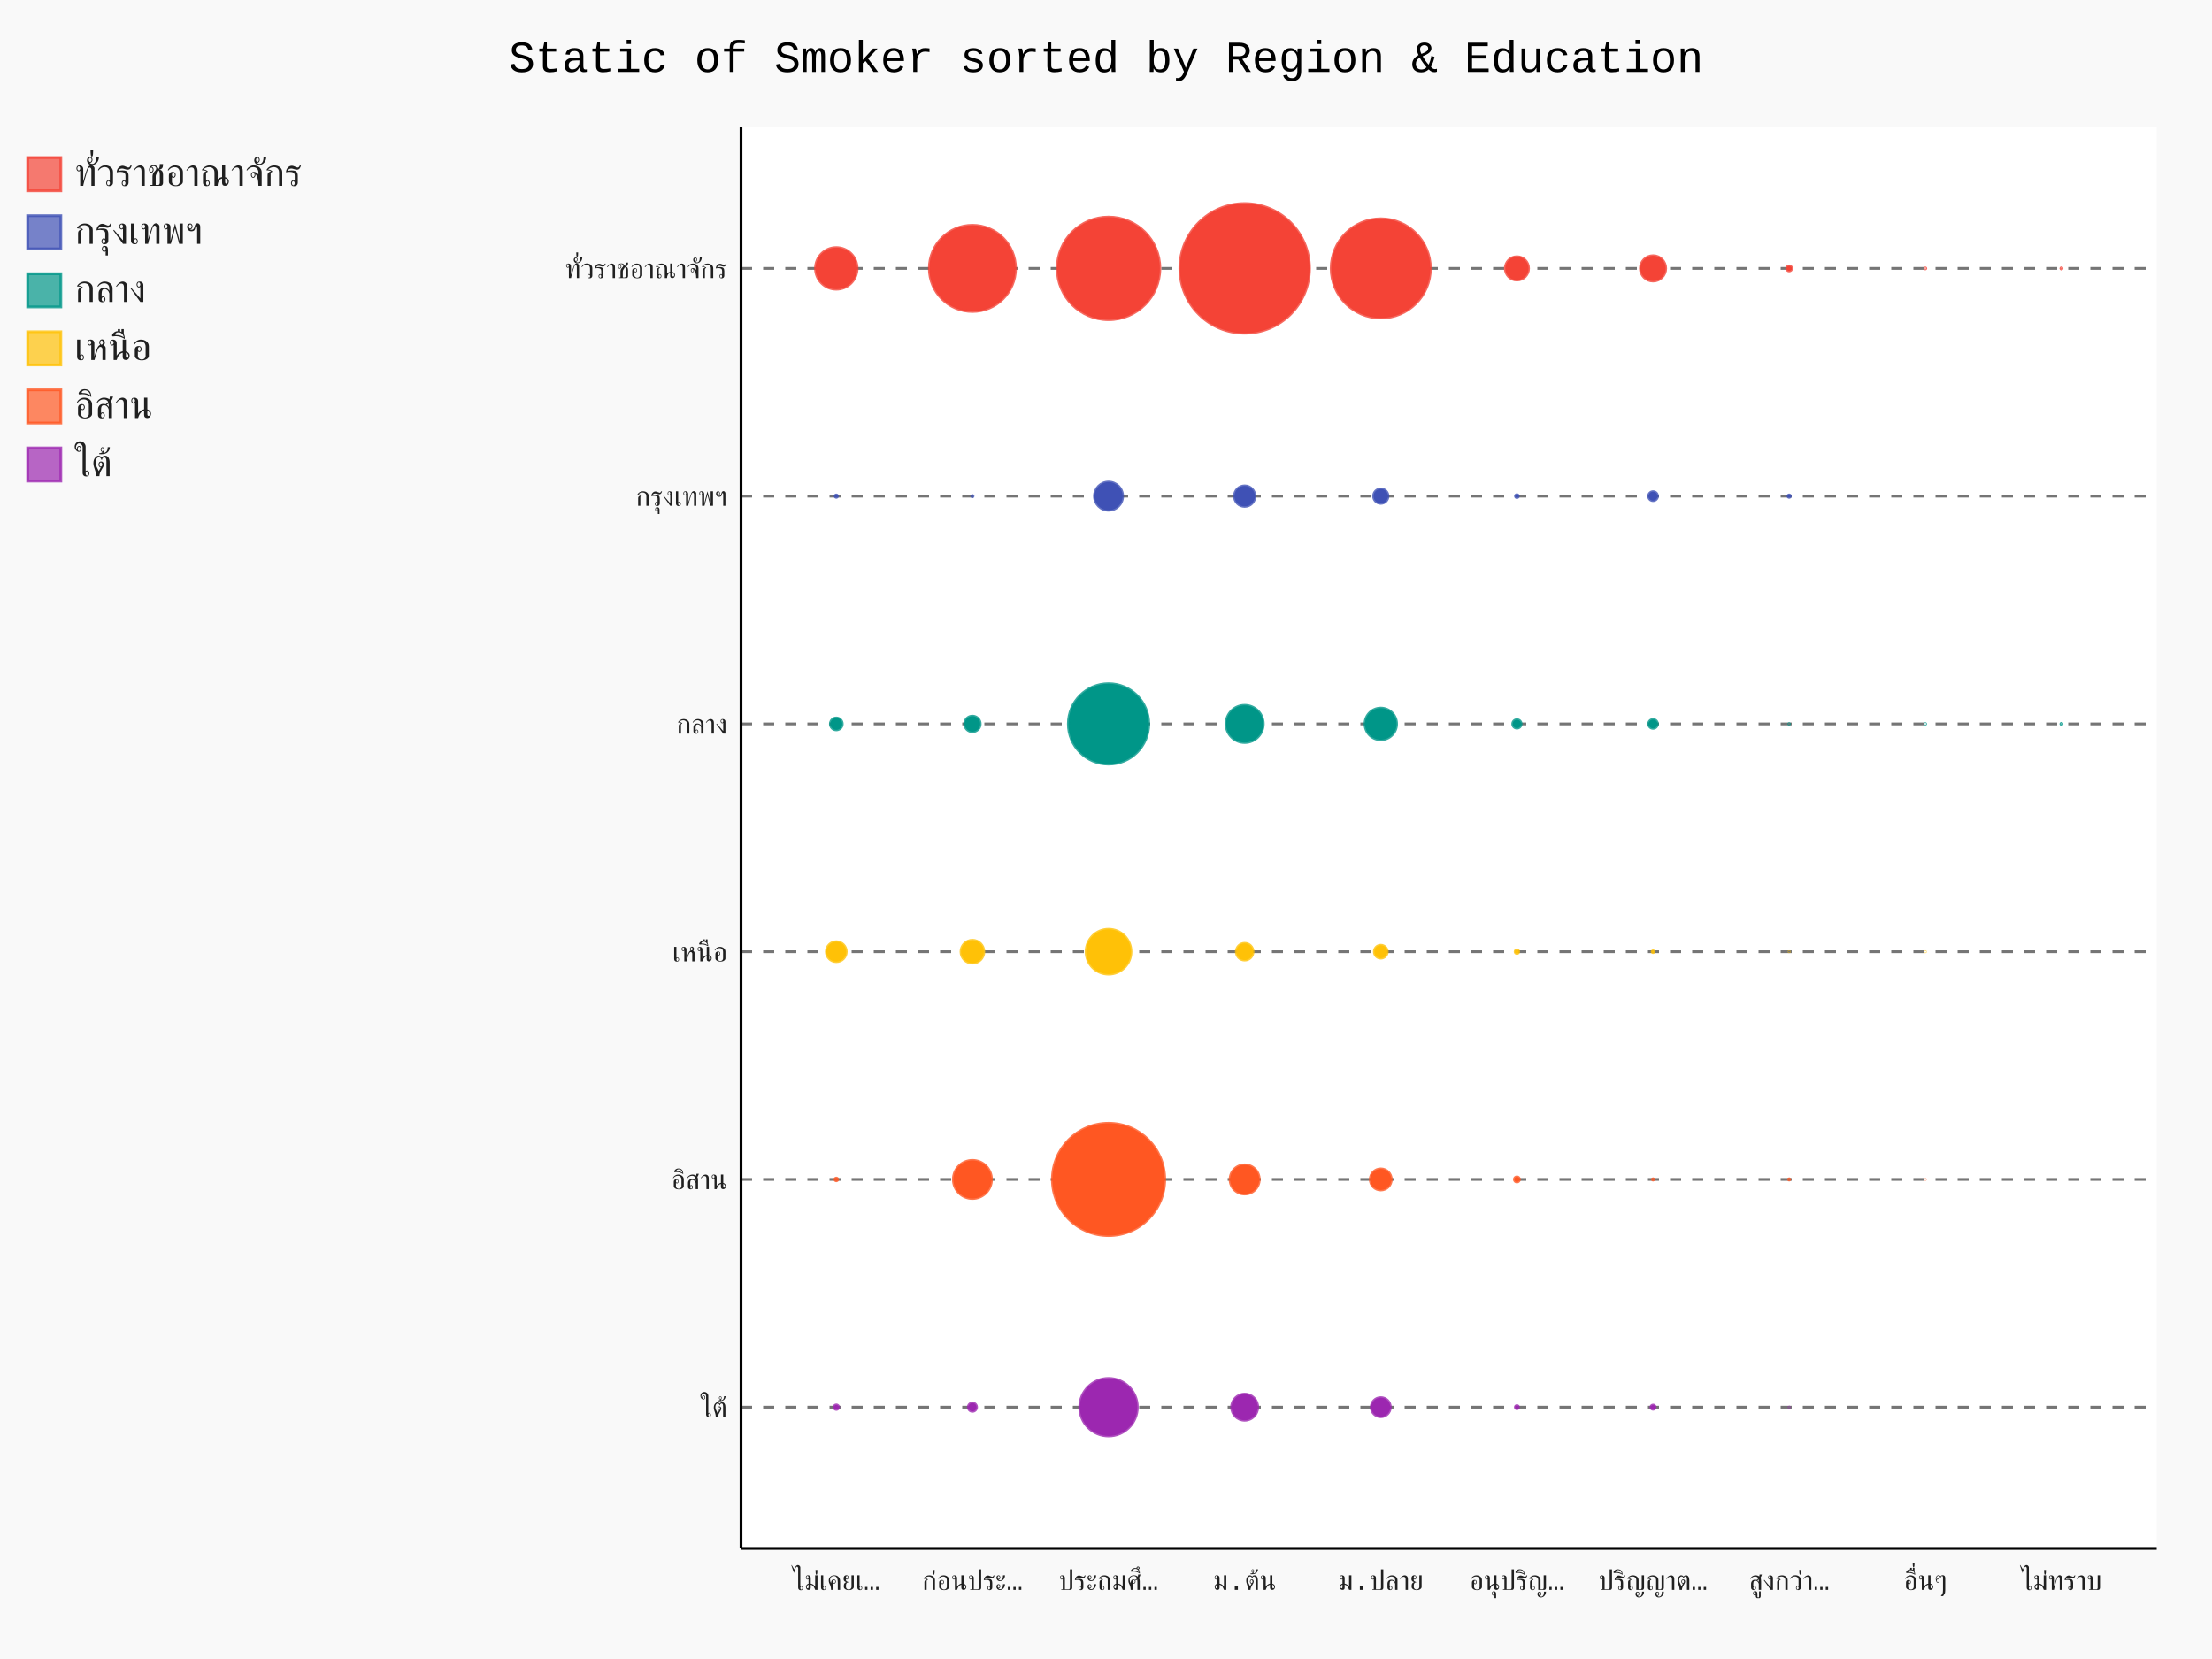
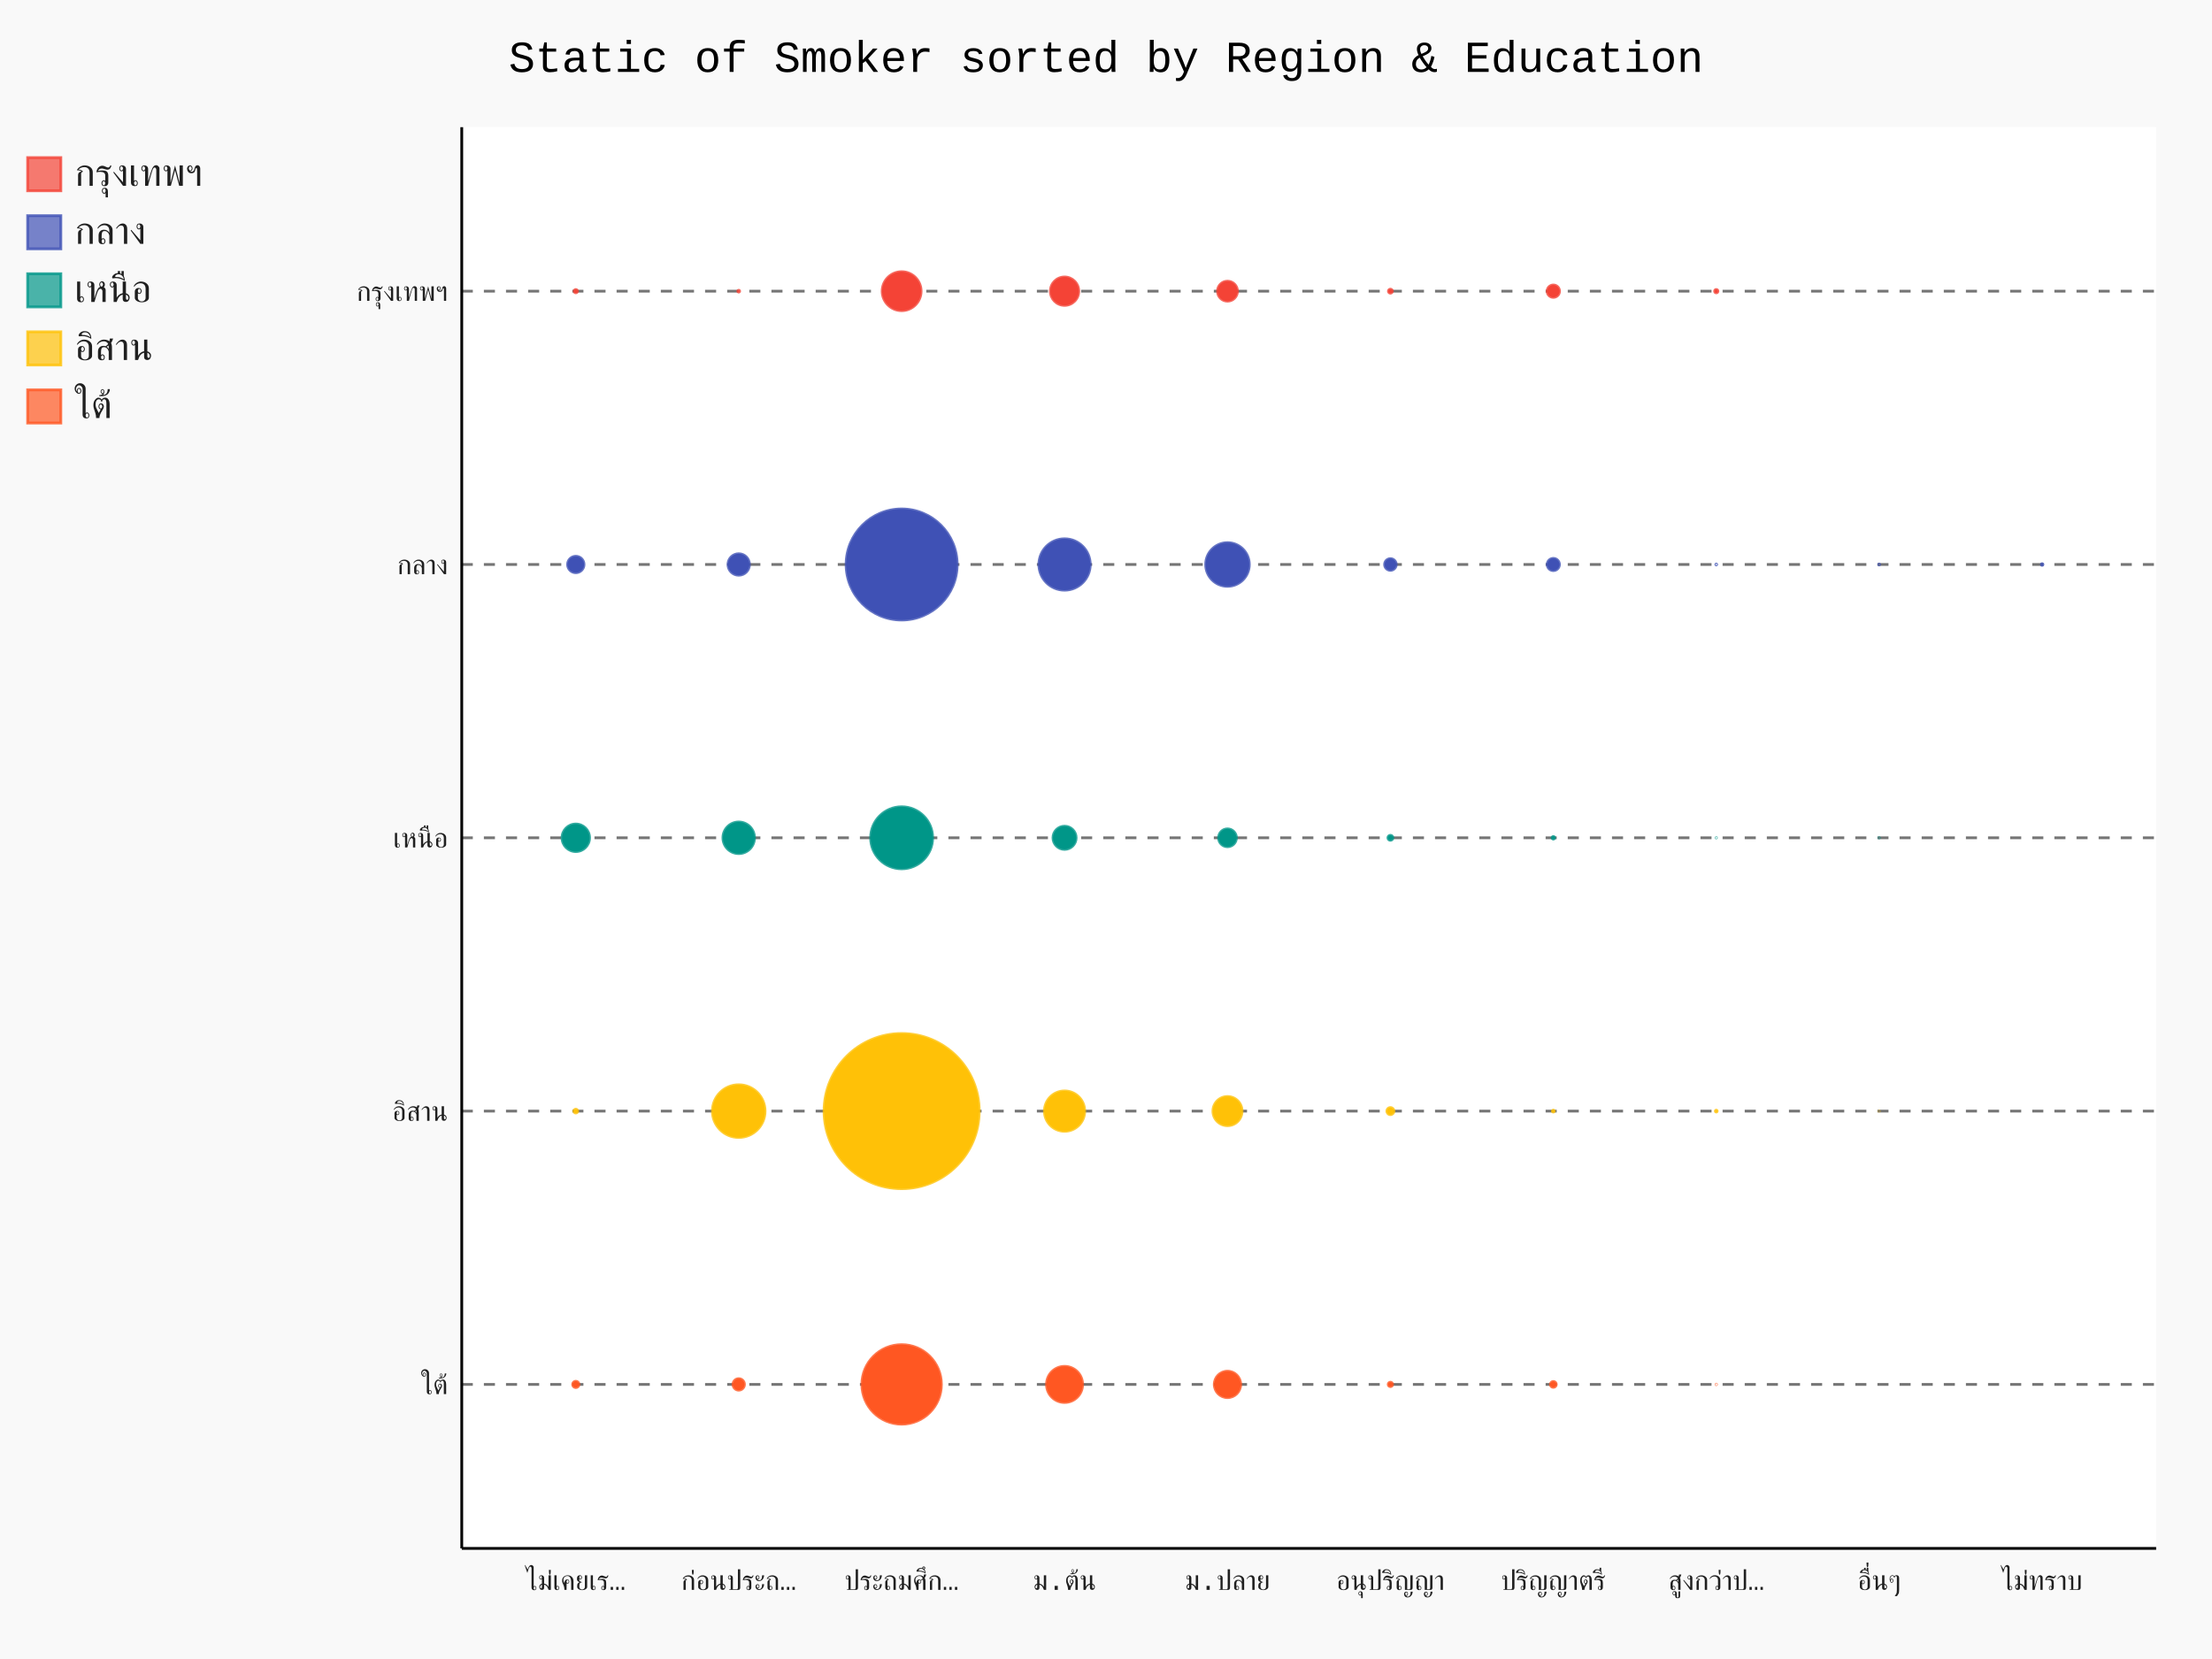
- <svg xmlns="http://www.w3.org/2000/svg" class="pygal-chart" id="chart-3f680510-62d9-45f9-a5dd-70a2c60043ed" viewBox="0 0 800 600">
+ <svg xmlns="http://www.w3.org/2000/svg" class="pygal-chart" id="chart-904012e9-2ac5-4e66-9509-134f3b366967" viewBox="0 0 800 600">
  <defs>
-     <style type="text/css">#chart-3f680510-62d9-45f9-a5dd-70a2c60043ed{-webkit-user-select:none;-webkit-font-smoothing:antialiased;font-family:Consolas,"Liberation Mono",Menlo,Courier,monospace}#chart-3f680510-62d9-45f9-a5dd-70a2c60043ed .title{font-family:Consolas,"Liberation Mono",Menlo,Courier,monospace;font-size:16px}#chart-3f680510-62d9-45f9-a5dd-70a2c60043ed .legends .legend text{font-family:Consolas,"Liberation Mono",Menlo,Courier,monospace;font-size:14px}#chart-3f680510-62d9-45f9-a5dd-70a2c60043ed .axis text{font-family:Consolas,"Liberation Mono",Menlo,Courier,monospace;font-size:10px}#chart-3f680510-62d9-45f9-a5dd-70a2c60043ed .axis text.major{font-family:Consolas,"Liberation Mono",Menlo,Courier,monospace;font-size:10px}#chart-3f680510-62d9-45f9-a5dd-70a2c60043ed .text-overlay text.value{font-family:Consolas,"Liberation Mono",Menlo,Courier,monospace;font-size:16px}#chart-3f680510-62d9-45f9-a5dd-70a2c60043ed .text-overlay text.label{font-family:Consolas,"Liberation Mono",Menlo,Courier,monospace;font-size:10px}#chart-3f680510-62d9-45f9-a5dd-70a2c60043ed .tooltip{font-family:Consolas,"Liberation Mono",Menlo,Courier,monospace;font-size:14px}#chart-3f680510-62d9-45f9-a5dd-70a2c60043ed text.no_data{font-family:Consolas,"Liberation Mono",Menlo,Courier,monospace;font-size:64px}
- #chart-3f680510-62d9-45f9-a5dd-70a2c60043ed{background-color:rgba(249,249,249,1)}#chart-3f680510-62d9-45f9-a5dd-70a2c60043ed path,#chart-3f680510-62d9-45f9-a5dd-70a2c60043ed line,#chart-3f680510-62d9-45f9-a5dd-70a2c60043ed rect,#chart-3f680510-62d9-45f9-a5dd-70a2c60043ed circle{-webkit-transition:150ms;-moz-transition:150ms;transition:150ms}#chart-3f680510-62d9-45f9-a5dd-70a2c60043ed .graph &gt; .background{fill:rgba(249,249,249,1)}#chart-3f680510-62d9-45f9-a5dd-70a2c60043ed .plot &gt; .background{fill:rgba(255,255,255,1)}#chart-3f680510-62d9-45f9-a5dd-70a2c60043ed .graph{fill:rgba(0,0,0,.87)}#chart-3f680510-62d9-45f9-a5dd-70a2c60043ed text.no_data{fill:rgba(0,0,0,1)}#chart-3f680510-62d9-45f9-a5dd-70a2c60043ed .title{fill:rgba(0,0,0,1)}#chart-3f680510-62d9-45f9-a5dd-70a2c60043ed .legends .legend text{fill:rgba(0,0,0,.87)}#chart-3f680510-62d9-45f9-a5dd-70a2c60043ed .legends .legend:hover text{fill:rgba(0,0,0,1)}#chart-3f680510-62d9-45f9-a5dd-70a2c60043ed .axis .line{stroke:rgba(0,0,0,1)}#chart-3f680510-62d9-45f9-a5dd-70a2c60043ed .axis .guide.line{stroke:rgba(0,0,0,.54)}#chart-3f680510-62d9-45f9-a5dd-70a2c60043ed .axis .major.line{stroke:rgba(0,0,0,.87)}#chart-3f680510-62d9-45f9-a5dd-70a2c60043ed .axis text.major{fill:rgba(0,0,0,1)}#chart-3f680510-62d9-45f9-a5dd-70a2c60043ed .axis.y .guides:hover .guide.line,#chart-3f680510-62d9-45f9-a5dd-70a2c60043ed .line-graph .axis.x .guides:hover .guide.line,#chart-3f680510-62d9-45f9-a5dd-70a2c60043ed .stackedline-graph .axis.x .guides:hover .guide.line,#chart-3f680510-62d9-45f9-a5dd-70a2c60043ed .xy-graph .axis.x .guides:hover .guide.line{stroke:rgba(0,0,0,1)}#chart-3f680510-62d9-45f9-a5dd-70a2c60043ed .axis .guides:hover text{fill:rgba(0,0,0,1)}#chart-3f680510-62d9-45f9-a5dd-70a2c60043ed .reactive{fill-opacity:.7;stroke-opacity:.8}#chart-3f680510-62d9-45f9-a5dd-70a2c60043ed .ci{stroke:rgba(0,0,0,.87)}#chart-3f680510-62d9-45f9-a5dd-70a2c60043ed .reactive.active,#chart-3f680510-62d9-45f9-a5dd-70a2c60043ed .active .reactive{fill-opacity:.8;stroke-opacity:.9;stroke-width:4}#chart-3f680510-62d9-45f9-a5dd-70a2c60043ed .ci .reactive.active{stroke-width:1.5}#chart-3f680510-62d9-45f9-a5dd-70a2c60043ed .series text{fill:rgba(0,0,0,1)}#chart-3f680510-62d9-45f9-a5dd-70a2c60043ed .tooltip rect{fill:rgba(255,255,255,1);stroke:rgba(0,0,0,1);-webkit-transition:opacity 150ms;-moz-transition:opacity 150ms;transition:opacity 150ms}#chart-3f680510-62d9-45f9-a5dd-70a2c60043ed .tooltip .label{fill:rgba(0,0,0,.87)}#chart-3f680510-62d9-45f9-a5dd-70a2c60043ed .tooltip .label{fill:rgba(0,0,0,.87)}#chart-3f680510-62d9-45f9-a5dd-70a2c60043ed .tooltip .legend{font-size:.8em;fill:rgba(0,0,0,.54)}#chart-3f680510-62d9-45f9-a5dd-70a2c60043ed .tooltip .x_label{font-size:.6em;fill:rgba(0,0,0,1)}#chart-3f680510-62d9-45f9-a5dd-70a2c60043ed .tooltip .xlink{font-size:.5em;text-decoration:underline}#chart-3f680510-62d9-45f9-a5dd-70a2c60043ed .tooltip .value{font-size:1.5em}#chart-3f680510-62d9-45f9-a5dd-70a2c60043ed .bound{font-size:.5em}#chart-3f680510-62d9-45f9-a5dd-70a2c60043ed .max-value{font-size:.75em;fill:rgba(0,0,0,.54)}#chart-3f680510-62d9-45f9-a5dd-70a2c60043ed .map-element{fill:rgba(255,255,255,1);stroke:rgba(0,0,0,.54) !important}#chart-3f680510-62d9-45f9-a5dd-70a2c60043ed .map-element .reactive{fill-opacity:inherit;stroke-opacity:inherit}#chart-3f680510-62d9-45f9-a5dd-70a2c60043ed .color-0,#chart-3f680510-62d9-45f9-a5dd-70a2c60043ed .color-0 a:visited{stroke:#F44336;fill:#F44336}#chart-3f680510-62d9-45f9-a5dd-70a2c60043ed .color-1,#chart-3f680510-62d9-45f9-a5dd-70a2c60043ed .color-1 a:visited{stroke:#3F51B5;fill:#3F51B5}#chart-3f680510-62d9-45f9-a5dd-70a2c60043ed .color-2,#chart-3f680510-62d9-45f9-a5dd-70a2c60043ed .color-2 a:visited{stroke:#009688;fill:#009688}#chart-3f680510-62d9-45f9-a5dd-70a2c60043ed .color-3,#chart-3f680510-62d9-45f9-a5dd-70a2c60043ed .color-3 a:visited{stroke:#FFC107;fill:#FFC107}#chart-3f680510-62d9-45f9-a5dd-70a2c60043ed .color-4,#chart-3f680510-62d9-45f9-a5dd-70a2c60043ed .color-4 a:visited{stroke:#FF5722;fill:#FF5722}#chart-3f680510-62d9-45f9-a5dd-70a2c60043ed .color-5,#chart-3f680510-62d9-45f9-a5dd-70a2c60043ed .color-5 a:visited{stroke:#9C27B0;fill:#9C27B0}#chart-3f680510-62d9-45f9-a5dd-70a2c60043ed .text-overlay .color-0 text{fill:black}#chart-3f680510-62d9-45f9-a5dd-70a2c60043ed .text-overlay .color-1 text{fill:black}#chart-3f680510-62d9-45f9-a5dd-70a2c60043ed .text-overlay .color-2 text{fill:black}#chart-3f680510-62d9-45f9-a5dd-70a2c60043ed .text-overlay .color-3 text{fill:black}#chart-3f680510-62d9-45f9-a5dd-70a2c60043ed .text-overlay .color-4 text{fill:black}#chart-3f680510-62d9-45f9-a5dd-70a2c60043ed .text-overlay .color-5 text{fill:black}
- #chart-3f680510-62d9-45f9-a5dd-70a2c60043ed text.no_data{text-anchor:middle}#chart-3f680510-62d9-45f9-a5dd-70a2c60043ed .guide.line{fill:none}#chart-3f680510-62d9-45f9-a5dd-70a2c60043ed .centered{text-anchor:middle}#chart-3f680510-62d9-45f9-a5dd-70a2c60043ed .title{text-anchor:middle}#chart-3f680510-62d9-45f9-a5dd-70a2c60043ed .legends .legend text{fill-opacity:1}#chart-3f680510-62d9-45f9-a5dd-70a2c60043ed .axis.x text{text-anchor:middle}#chart-3f680510-62d9-45f9-a5dd-70a2c60043ed .axis.x:not(.web) text[transform]{text-anchor:start}#chart-3f680510-62d9-45f9-a5dd-70a2c60043ed .axis.x:not(.web) text[transform].backwards{text-anchor:end}#chart-3f680510-62d9-45f9-a5dd-70a2c60043ed .axis.y text{text-anchor:end}#chart-3f680510-62d9-45f9-a5dd-70a2c60043ed .axis.y text[transform].backwards{text-anchor:start}#chart-3f680510-62d9-45f9-a5dd-70a2c60043ed .axis.y2 text{text-anchor:start}#chart-3f680510-62d9-45f9-a5dd-70a2c60043ed .axis.y2 text[transform].backwards{text-anchor:end}#chart-3f680510-62d9-45f9-a5dd-70a2c60043ed .axis .guide.line{stroke-dasharray:4,4}#chart-3f680510-62d9-45f9-a5dd-70a2c60043ed .axis .major.guide.line{stroke-dasharray:6,6}#chart-3f680510-62d9-45f9-a5dd-70a2c60043ed .horizontal .axis.y .guide.line,#chart-3f680510-62d9-45f9-a5dd-70a2c60043ed .horizontal .axis.y2 .guide.line,#chart-3f680510-62d9-45f9-a5dd-70a2c60043ed .vertical .axis.x .guide.line{opacity:0}#chart-3f680510-62d9-45f9-a5dd-70a2c60043ed .horizontal .axis.always_show .guide.line,#chart-3f680510-62d9-45f9-a5dd-70a2c60043ed .vertical .axis.always_show .guide.line{opacity:1 !important}#chart-3f680510-62d9-45f9-a5dd-70a2c60043ed .axis.y .guides:hover .guide.line,#chart-3f680510-62d9-45f9-a5dd-70a2c60043ed .axis.y2 .guides:hover .guide.line,#chart-3f680510-62d9-45f9-a5dd-70a2c60043ed .axis.x .guides:hover .guide.line{opacity:1}#chart-3f680510-62d9-45f9-a5dd-70a2c60043ed .axis .guides:hover text{opacity:1}#chart-3f680510-62d9-45f9-a5dd-70a2c60043ed .nofill{fill:none}#chart-3f680510-62d9-45f9-a5dd-70a2c60043ed .subtle-fill{fill-opacity:.2}#chart-3f680510-62d9-45f9-a5dd-70a2c60043ed .dot{stroke-width:1px;fill-opacity:1}#chart-3f680510-62d9-45f9-a5dd-70a2c60043ed .dot.active{stroke-width:5px}#chart-3f680510-62d9-45f9-a5dd-70a2c60043ed .dot.negative{fill:transparent}#chart-3f680510-62d9-45f9-a5dd-70a2c60043ed text,#chart-3f680510-62d9-45f9-a5dd-70a2c60043ed tspan{stroke:none !important}#chart-3f680510-62d9-45f9-a5dd-70a2c60043ed .series text.active{opacity:1}#chart-3f680510-62d9-45f9-a5dd-70a2c60043ed .tooltip rect{fill-opacity:.95;stroke-width:.5}#chart-3f680510-62d9-45f9-a5dd-70a2c60043ed .tooltip text{fill-opacity:1}#chart-3f680510-62d9-45f9-a5dd-70a2c60043ed .showable{visibility:hidden}#chart-3f680510-62d9-45f9-a5dd-70a2c60043ed .showable.shown{visibility:visible}#chart-3f680510-62d9-45f9-a5dd-70a2c60043ed .gauge-background{fill:rgba(229,229,229,1);stroke:none}#chart-3f680510-62d9-45f9-a5dd-70a2c60043ed .bg-lines{stroke:rgba(249,249,249,1);stroke-width:2px}</style>
+     <style type="text/css">#chart-904012e9-2ac5-4e66-9509-134f3b366967{-webkit-user-select:none;-webkit-font-smoothing:antialiased;font-family:Consolas,"Liberation Mono",Menlo,Courier,monospace}#chart-904012e9-2ac5-4e66-9509-134f3b366967 .title{font-family:Consolas,"Liberation Mono",Menlo,Courier,monospace;font-size:16px}#chart-904012e9-2ac5-4e66-9509-134f3b366967 .legends .legend text{font-family:Consolas,"Liberation Mono",Menlo,Courier,monospace;font-size:14px}#chart-904012e9-2ac5-4e66-9509-134f3b366967 .axis text{font-family:Consolas,"Liberation Mono",Menlo,Courier,monospace;font-size:10px}#chart-904012e9-2ac5-4e66-9509-134f3b366967 .axis text.major{font-family:Consolas,"Liberation Mono",Menlo,Courier,monospace;font-size:10px}#chart-904012e9-2ac5-4e66-9509-134f3b366967 .text-overlay text.value{font-family:Consolas,"Liberation Mono",Menlo,Courier,monospace;font-size:16px}#chart-904012e9-2ac5-4e66-9509-134f3b366967 .text-overlay text.label{font-family:Consolas,"Liberation Mono",Menlo,Courier,monospace;font-size:10px}#chart-904012e9-2ac5-4e66-9509-134f3b366967 .tooltip{font-family:Consolas,"Liberation Mono",Menlo,Courier,monospace;font-size:14px}#chart-904012e9-2ac5-4e66-9509-134f3b366967 text.no_data{font-family:Consolas,"Liberation Mono",Menlo,Courier,monospace;font-size:64px}
+ #chart-904012e9-2ac5-4e66-9509-134f3b366967{background-color:rgba(249,249,249,1)}#chart-904012e9-2ac5-4e66-9509-134f3b366967 path,#chart-904012e9-2ac5-4e66-9509-134f3b366967 line,#chart-904012e9-2ac5-4e66-9509-134f3b366967 rect,#chart-904012e9-2ac5-4e66-9509-134f3b366967 circle{-webkit-transition:150ms;-moz-transition:150ms;transition:150ms}#chart-904012e9-2ac5-4e66-9509-134f3b366967 .graph &gt; .background{fill:rgba(249,249,249,1)}#chart-904012e9-2ac5-4e66-9509-134f3b366967 .plot &gt; .background{fill:rgba(255,255,255,1)}#chart-904012e9-2ac5-4e66-9509-134f3b366967 .graph{fill:rgba(0,0,0,.87)}#chart-904012e9-2ac5-4e66-9509-134f3b366967 text.no_data{fill:rgba(0,0,0,1)}#chart-904012e9-2ac5-4e66-9509-134f3b366967 .title{fill:rgba(0,0,0,1)}#chart-904012e9-2ac5-4e66-9509-134f3b366967 .legends .legend text{fill:rgba(0,0,0,.87)}#chart-904012e9-2ac5-4e66-9509-134f3b366967 .legends .legend:hover text{fill:rgba(0,0,0,1)}#chart-904012e9-2ac5-4e66-9509-134f3b366967 .axis .line{stroke:rgba(0,0,0,1)}#chart-904012e9-2ac5-4e66-9509-134f3b366967 .axis .guide.line{stroke:rgba(0,0,0,.54)}#chart-904012e9-2ac5-4e66-9509-134f3b366967 .axis .major.line{stroke:rgba(0,0,0,.87)}#chart-904012e9-2ac5-4e66-9509-134f3b366967 .axis text.major{fill:rgba(0,0,0,1)}#chart-904012e9-2ac5-4e66-9509-134f3b366967 .axis.y .guides:hover .guide.line,#chart-904012e9-2ac5-4e66-9509-134f3b366967 .line-graph .axis.x .guides:hover .guide.line,#chart-904012e9-2ac5-4e66-9509-134f3b366967 .stackedline-graph .axis.x .guides:hover .guide.line,#chart-904012e9-2ac5-4e66-9509-134f3b366967 .xy-graph .axis.x .guides:hover .guide.line{stroke:rgba(0,0,0,1)}#chart-904012e9-2ac5-4e66-9509-134f3b366967 .axis .guides:hover text{fill:rgba(0,0,0,1)}#chart-904012e9-2ac5-4e66-9509-134f3b366967 .reactive{fill-opacity:.7;stroke-opacity:.8}#chart-904012e9-2ac5-4e66-9509-134f3b366967 .ci{stroke:rgba(0,0,0,.87)}#chart-904012e9-2ac5-4e66-9509-134f3b366967 .reactive.active,#chart-904012e9-2ac5-4e66-9509-134f3b366967 .active .reactive{fill-opacity:.8;stroke-opacity:.9;stroke-width:4}#chart-904012e9-2ac5-4e66-9509-134f3b366967 .ci .reactive.active{stroke-width:1.5}#chart-904012e9-2ac5-4e66-9509-134f3b366967 .series text{fill:rgba(0,0,0,1)}#chart-904012e9-2ac5-4e66-9509-134f3b366967 .tooltip rect{fill:rgba(255,255,255,1);stroke:rgba(0,0,0,1);-webkit-transition:opacity 150ms;-moz-transition:opacity 150ms;transition:opacity 150ms}#chart-904012e9-2ac5-4e66-9509-134f3b366967 .tooltip .label{fill:rgba(0,0,0,.87)}#chart-904012e9-2ac5-4e66-9509-134f3b366967 .tooltip .label{fill:rgba(0,0,0,.87)}#chart-904012e9-2ac5-4e66-9509-134f3b366967 .tooltip .legend{font-size:.8em;fill:rgba(0,0,0,.54)}#chart-904012e9-2ac5-4e66-9509-134f3b366967 .tooltip .x_label{font-size:.6em;fill:rgba(0,0,0,1)}#chart-904012e9-2ac5-4e66-9509-134f3b366967 .tooltip .xlink{font-size:.5em;text-decoration:underline}#chart-904012e9-2ac5-4e66-9509-134f3b366967 .tooltip .value{font-size:1.5em}#chart-904012e9-2ac5-4e66-9509-134f3b366967 .bound{font-size:.5em}#chart-904012e9-2ac5-4e66-9509-134f3b366967 .max-value{font-size:.75em;fill:rgba(0,0,0,.54)}#chart-904012e9-2ac5-4e66-9509-134f3b366967 .map-element{fill:rgba(255,255,255,1);stroke:rgba(0,0,0,.54) !important}#chart-904012e9-2ac5-4e66-9509-134f3b366967 .map-element .reactive{fill-opacity:inherit;stroke-opacity:inherit}#chart-904012e9-2ac5-4e66-9509-134f3b366967 .color-0,#chart-904012e9-2ac5-4e66-9509-134f3b366967 .color-0 a:visited{stroke:#F44336;fill:#F44336}#chart-904012e9-2ac5-4e66-9509-134f3b366967 .color-1,#chart-904012e9-2ac5-4e66-9509-134f3b366967 .color-1 a:visited{stroke:#3F51B5;fill:#3F51B5}#chart-904012e9-2ac5-4e66-9509-134f3b366967 .color-2,#chart-904012e9-2ac5-4e66-9509-134f3b366967 .color-2 a:visited{stroke:#009688;fill:#009688}#chart-904012e9-2ac5-4e66-9509-134f3b366967 .color-3,#chart-904012e9-2ac5-4e66-9509-134f3b366967 .color-3 a:visited{stroke:#FFC107;fill:#FFC107}#chart-904012e9-2ac5-4e66-9509-134f3b366967 .color-4,#chart-904012e9-2ac5-4e66-9509-134f3b366967 .color-4 a:visited{stroke:#FF5722;fill:#FF5722}#chart-904012e9-2ac5-4e66-9509-134f3b366967 .text-overlay .color-0 text{fill:black}#chart-904012e9-2ac5-4e66-9509-134f3b366967 .text-overlay .color-1 text{fill:black}#chart-904012e9-2ac5-4e66-9509-134f3b366967 .text-overlay .color-2 text{fill:black}#chart-904012e9-2ac5-4e66-9509-134f3b366967 .text-overlay .color-3 text{fill:black}#chart-904012e9-2ac5-4e66-9509-134f3b366967 .text-overlay .color-4 text{fill:black}
+ #chart-904012e9-2ac5-4e66-9509-134f3b366967 text.no_data{text-anchor:middle}#chart-904012e9-2ac5-4e66-9509-134f3b366967 .guide.line{fill:none}#chart-904012e9-2ac5-4e66-9509-134f3b366967 .centered{text-anchor:middle}#chart-904012e9-2ac5-4e66-9509-134f3b366967 .title{text-anchor:middle}#chart-904012e9-2ac5-4e66-9509-134f3b366967 .legends .legend text{fill-opacity:1}#chart-904012e9-2ac5-4e66-9509-134f3b366967 .axis.x text{text-anchor:middle}#chart-904012e9-2ac5-4e66-9509-134f3b366967 .axis.x:not(.web) text[transform]{text-anchor:start}#chart-904012e9-2ac5-4e66-9509-134f3b366967 .axis.x:not(.web) text[transform].backwards{text-anchor:end}#chart-904012e9-2ac5-4e66-9509-134f3b366967 .axis.y text{text-anchor:end}#chart-904012e9-2ac5-4e66-9509-134f3b366967 .axis.y text[transform].backwards{text-anchor:start}#chart-904012e9-2ac5-4e66-9509-134f3b366967 .axis.y2 text{text-anchor:start}#chart-904012e9-2ac5-4e66-9509-134f3b366967 .axis.y2 text[transform].backwards{text-anchor:end}#chart-904012e9-2ac5-4e66-9509-134f3b366967 .axis .guide.line{stroke-dasharray:4,4}#chart-904012e9-2ac5-4e66-9509-134f3b366967 .axis .major.guide.line{stroke-dasharray:6,6}#chart-904012e9-2ac5-4e66-9509-134f3b366967 .horizontal .axis.y .guide.line,#chart-904012e9-2ac5-4e66-9509-134f3b366967 .horizontal .axis.y2 .guide.line,#chart-904012e9-2ac5-4e66-9509-134f3b366967 .vertical .axis.x .guide.line{opacity:0}#chart-904012e9-2ac5-4e66-9509-134f3b366967 .horizontal .axis.always_show .guide.line,#chart-904012e9-2ac5-4e66-9509-134f3b366967 .vertical .axis.always_show .guide.line{opacity:1 !important}#chart-904012e9-2ac5-4e66-9509-134f3b366967 .axis.y .guides:hover .guide.line,#chart-904012e9-2ac5-4e66-9509-134f3b366967 .axis.y2 .guides:hover .guide.line,#chart-904012e9-2ac5-4e66-9509-134f3b366967 .axis.x .guides:hover .guide.line{opacity:1}#chart-904012e9-2ac5-4e66-9509-134f3b366967 .axis .guides:hover text{opacity:1}#chart-904012e9-2ac5-4e66-9509-134f3b366967 .nofill{fill:none}#chart-904012e9-2ac5-4e66-9509-134f3b366967 .subtle-fill{fill-opacity:.2}#chart-904012e9-2ac5-4e66-9509-134f3b366967 .dot{stroke-width:1px;fill-opacity:1}#chart-904012e9-2ac5-4e66-9509-134f3b366967 .dot.active{stroke-width:5px}#chart-904012e9-2ac5-4e66-9509-134f3b366967 .dot.negative{fill:transparent}#chart-904012e9-2ac5-4e66-9509-134f3b366967 text,#chart-904012e9-2ac5-4e66-9509-134f3b366967 tspan{stroke:none !important}#chart-904012e9-2ac5-4e66-9509-134f3b366967 .series text.active{opacity:1}#chart-904012e9-2ac5-4e66-9509-134f3b366967 .tooltip rect{fill-opacity:.95;stroke-width:.5}#chart-904012e9-2ac5-4e66-9509-134f3b366967 .tooltip text{fill-opacity:1}#chart-904012e9-2ac5-4e66-9509-134f3b366967 .showable{visibility:hidden}#chart-904012e9-2ac5-4e66-9509-134f3b366967 .showable.shown{visibility:visible}#chart-904012e9-2ac5-4e66-9509-134f3b366967 .gauge-background{fill:rgba(229,229,229,1);stroke:none}#chart-904012e9-2ac5-4e66-9509-134f3b366967 .bg-lines{stroke:rgba(249,249,249,1);stroke-width:2px}</style>
  </defs>
  <g class="graph dot-graph vertical">
    <rect class="background" height="600" width="800" x="0" y="0" />
-     <g class="plot" transform="translate(268, 46)">
-       <rect class="background" height="514" width="512.0" x="0" y="0" />
+     <g class="plot" transform="translate(167, 46)">
+       <rect class="background" height="514" width="612.8" x="0" y="0" />
      <g class="axis y">
-         <path class="line" d="M0 514 h512" />
-         <g class="guides">
-           <path class="guide line" d="M0 51.071 h512" />
-           <text class="" x="-5" y="54.571">ทั่วราชอาณาจักร</text>
-         </g>
-         <g class="guides">
-           <path class="guide line" d="M0 133.442 h512" />
-           <text class="" x="-5" y="136.942">กรุงเทพฯ</text>
-         </g>
-         <g class="guides">
-           <path class="guide line" d="M0 215.814 h512" />
-           <text class="" x="-5" y="219.314">กลาง</text>
-         </g>
-         <g class="guides">
-           <path class="guide line" d="M0 298.186 h512" />
-           <text class="" x="-5" y="301.686">เหนือ</text>
-         </g>
-         <g class="guides">
-           <path class="guide line" d="M0 380.558 h512" />
-           <text class="" x="-5" y="384.058">อิสาน</text>
-         </g>
-         <g class="guides">
-           <path class="guide line" d="M0 462.929 h512" />
-           <text class="" x="-5" y="466.429">ใต้</text>
+         <path class="line" d="M0 514 h612.8" />
+         <g class="guides">
+           <path class="guide line" d="M0 59.308 h612.8" />
+           <text class="" x="-5" y="62.808">กรุงเทพฯ</text>
+         </g>
+         <g class="guides">
+           <path class="guide line" d="M0 158.154 h612.8" />
+           <text class="" x="-5" y="161.654">กลาง</text>
+         </g>
+         <g class="guides">
+           <path class="guide line" d="M0 257 h612.8" />
+           <text class="" x="-5" y="260.5">เหนือ</text>
+         </g>
+         <g class="guides">
+           <path class="guide line" d="M0 355.846 h612.8" />
+           <text class="" x="-5" y="359.346">อิสาน</text>
+         </g>
+         <g class="guides">
+           <path class="guide line" d="M0 454.692 h612.8" />
+           <text class="" x="-5" y="458.192">ใต้</text>
        </g>
      </g>
      <g class="axis x">
        <path class="line" d="M0 0 v514" />
        <g class="guides">
-           <path class="guide line" d="M34.462 0 v514" />
-           <text class="" x="34.462" y="529.0">ไม่เคยเ…</text>
-         </g>
-         <g class="guides">
-           <path class="guide line" d="M83.692 0 v514" />
-           <text class="" x="83.692" y="529.0">ก่อนประ…</text>
-         </g>
-         <g class="guides">
-           <path class="guide line" d="M132.923 0 v514" />
-           <text class="" x="132.923" y="529.0">ประถมศึ…</text>
-         </g>
-         <g class="guides">
-           <path class="guide line" d="M182.154 0 v514" />
-           <text class="" x="182.154" y="529.0">ม.ต้น</text>
-         </g>
-         <g class="guides">
-           <path class="guide line" d="M231.385 0 v514" />
-           <text class="" x="231.385" y="529.0">ม.ปลาย</text>
-         </g>
-         <g class="guides">
-           <path class="guide line" d="M280.615 0 v514" />
-           <text class="" x="280.615" y="529.0">อนุปริญ…</text>
-         </g>
-         <g class="guides">
-           <path class="guide line" d="M329.846 0 v514" />
-           <text class="" x="329.846" y="529.0">ปริญญาต…</text>
-         </g>
-         <g class="guides">
-           <path class="guide line" d="M379.077 0 v514" />
-           <text class="" x="379.077" y="529.0">สูงกว่า…</text>
-         </g>
-         <g class="guides">
-           <path class="guide line" d="M428.308 0 v514" />
-           <text class="" x="428.308" y="529.0">อื่นๆ</text>
-         </g>
-         <g class="guides">
-           <path class="guide line" d="M477.538 0 v514" />
-           <text class="" x="477.538" y="529.0">ไม่ทราบ</text>
+           <path class="guide line" d="M41.246 0 v514" />
+           <text class="" x="41.246" y="529.0">ไม่เคยเร…</text>
+         </g>
+         <g class="guides">
+           <path class="guide line" d="M100.169 0 v514" />
+           <text class="" x="100.169" y="529.0">ก่อนประถ…</text>
+         </g>
+         <g class="guides">
+           <path class="guide line" d="M159.092 0 v514" />
+           <text class="" x="159.092" y="529.0">ประถมศึก…</text>
+         </g>
+         <g class="guides">
+           <path class="guide line" d="M218.015 0 v514" />
+           <text class="" x="218.015" y="529.0">ม.ต้น</text>
+         </g>
+         <g class="guides">
+           <path class="guide line" d="M276.938 0 v514" />
+           <text class="" x="276.938" y="529.0">ม.ปลาย</text>
+         </g>
+         <g class="guides">
+           <path class="guide line" d="M335.862 0 v514" />
+           <text class="" x="335.862" y="529.0">อนุปริญญา</text>
+         </g>
+         <g class="guides">
+           <path class="guide line" d="M394.785 0 v514" />
+           <text class="" x="394.785" y="529.0">ปริญญาตรี</text>
+         </g>
+         <g class="guides">
+           <path class="guide line" d="M453.708 0 v514" />
+           <text class="" x="453.708" y="529.0">สูงกว่าป…</text>
+         </g>
+         <g class="guides">
+           <path class="guide line" d="M512.631 0 v514" />
+           <text class="" x="512.631" y="529.0">อื่นๆ</text>
+         </g>
+         <g class="guides">
+           <path class="guide line" d="M571.554 0 v514" />
+           <text class="" x="571.554" y="529.0">ไม่ทราบ</text>
        </g>
      </g>
      <g class="series serie-0 color-0">
        <g class="dots">
-           <circle class="dot reactive tooltip-trigger" cx="34.462" cy="51.071" r="7.524" />
-         </g>
-         <g class="dots">
-           <circle class="dot reactive tooltip-trigger" cx="83.692" cy="51.071" r="15.586" />
-         </g>
-         <g class="dots">
-           <circle class="dot reactive tooltip-trigger" cx="132.923" cy="51.071" r="18.557" />
-         </g>
-         <g class="dots">
-           <circle class="dot reactive tooltip-trigger" cx="182.154" cy="51.071" r="23.443" />
-         </g>
-         <g class="dots">
-           <circle class="dot reactive tooltip-trigger" cx="231.385" cy="51.071" r="17.94" />
-         </g>
-         <g class="dots">
-           <circle class="dot reactive tooltip-trigger" cx="280.615" cy="51.071" r="4.213" />
-         </g>
-         <g class="dots">
-           <circle class="dot reactive tooltip-trigger" cx="329.846" cy="51.071" r="4.58" />
-         </g>
-         <g class="dots">
-           <circle class="dot reactive tooltip-trigger" cx="379.077" cy="51.071" r="0.919" />
-         </g>
-         <g class="dots">
-           <circle class="dot reactive tooltip-trigger" cx="428.308" cy="51.071" r="0.182" />
-         </g>
-         <g class="dots">
-           <circle class="dot reactive tooltip-trigger" cx="477.538" cy="51.071" r="0.219" />
+           <circle class="dot reactive tooltip-trigger" cx="41.246" cy="59.308" r="0.599" />
+         </g>
+         <g class="dots">
+           <circle class="dot reactive tooltip-trigger" cx="100.169" cy="59.308" r="0.326" />
+         </g>
+         <g class="dots">
+           <circle class="dot reactive tooltip-trigger" cx="159.092" cy="59.308" r="7.042" />
+         </g>
+         <g class="dots">
+           <circle class="dot reactive tooltip-trigger" cx="218.015" cy="59.308" r="5.132" />
+         </g>
+         <g class="dots">
+           <circle class="dot reactive tooltip-trigger" cx="276.938" cy="59.308" r="3.61" />
+         </g>
+         <g class="dots">
+           <circle class="dot reactive tooltip-trigger" cx="335.862" cy="59.308" r="0.726" />
+         </g>
+         <g class="dots">
+           <circle class="dot reactive tooltip-trigger" cx="394.785" cy="59.308" r="2.237" />
+         </g>
+         <g class="dots">
+           <circle class="dot reactive tooltip-trigger" cx="453.708" cy="59.308" r="0.611" />
+         </g>
+         <g class="dots">
+           <circle class="dot reactive tooltip-trigger" cx="512.631" cy="59.308" r="0.0" />
+         </g>
+         <g class="dots">
+           <circle class="dot reactive tooltip-trigger" cx="571.554" cy="59.308" r="0.0" />
        </g>
      </g>
      <g class="series serie-1 color-1">
        <g class="dots">
-           <circle class="dot reactive tooltip-trigger" cx="34.462" cy="133.442" r="0.434" />
-         </g>
-         <g class="dots">
-           <circle class="dot reactive tooltip-trigger" cx="83.692" cy="133.442" r="0.236" />
-         </g>
-         <g class="dots">
-           <circle class="dot reactive tooltip-trigger" cx="132.923" cy="133.442" r="5.098" />
-         </g>
-         <g class="dots">
-           <circle class="dot reactive tooltip-trigger" cx="182.154" cy="133.442" r="3.716" />
-         </g>
-         <g class="dots">
-           <circle class="dot reactive tooltip-trigger" cx="231.385" cy="133.442" r="2.614" />
-         </g>
-         <g class="dots">
-           <circle class="dot reactive tooltip-trigger" cx="280.615" cy="133.442" r="0.526" />
-         </g>
-         <g class="dots">
-           <circle class="dot reactive tooltip-trigger" cx="329.846" cy="133.442" r="1.619" />
-         </g>
-         <g class="dots">
-           <circle class="dot reactive tooltip-trigger" cx="379.077" cy="133.442" r="0.442" />
-         </g>
-         <g class="dots">
-           <circle class="dot reactive tooltip-trigger" cx="428.308" cy="133.442" r="0.0" />
-         </g>
-         <g class="dots">
-           <circle class="dot reactive tooltip-trigger" cx="477.538" cy="133.442" r="0.0" />
+           <circle class="dot reactive tooltip-trigger" cx="41.246" cy="158.154" r="2.973" />
+         </g>
+         <g class="dots">
+           <circle class="dot reactive tooltip-trigger" cx="100.169" cy="158.154" r="3.883" />
+         </g>
+         <g class="dots">
+           <circle class="dot reactive tooltip-trigger" cx="159.092" cy="158.154" r="20.083" />
+         </g>
+         <g class="dots">
+           <circle class="dot reactive tooltip-trigger" cx="218.015" cy="158.154" r="9.29" />
+         </g>
+         <g class="dots">
+           <circle class="dot reactive tooltip-trigger" cx="276.938" cy="158.154" r="7.894" />
+         </g>
+         <g class="dots">
+           <circle class="dot reactive tooltip-trigger" cx="335.862" cy="158.154" r="2.108" />
+         </g>
+         <g class="dots">
+           <circle class="dot reactive tooltip-trigger" cx="394.785" cy="158.154" r="2.208" />
+         </g>
+         <g class="dots">
+           <circle class="dot reactive tooltip-trigger" cx="453.708" cy="158.154" r="0.17" />
+         </g>
+         <g class="dots">
+           <circle class="dot reactive tooltip-trigger" cx="512.631" cy="158.154" r="0.171" />
+         </g>
+         <g class="dots">
+           <circle class="dot reactive tooltip-trigger" cx="571.554" cy="158.154" r="0.303" />
        </g>
      </g>
      <g class="series serie-2 color-2">
        <g class="dots">
-           <circle class="dot reactive tooltip-trigger" cx="34.462" cy="215.814" r="2.153" />
-         </g>
-         <g class="dots">
-           <circle class="dot reactive tooltip-trigger" cx="83.692" cy="215.814" r="2.812" />
-         </g>
-         <g class="dots">
-           <circle class="dot reactive tooltip-trigger" cx="132.923" cy="215.814" r="14.541" />
-         </g>
-         <g class="dots">
-           <circle class="dot reactive tooltip-trigger" cx="182.154" cy="215.814" r="6.726" />
-         </g>
-         <g class="dots">
-           <circle class="dot reactive tooltip-trigger" cx="231.385" cy="215.814" r="5.716" />
-         </g>
-         <g class="dots">
-           <circle class="dot reactive tooltip-trigger" cx="280.615" cy="215.814" r="1.526" />
-         </g>
-         <g class="dots">
-           <circle class="dot reactive tooltip-trigger" cx="329.846" cy="215.814" r="1.598" />
-         </g>
-         <g class="dots">
-           <circle class="dot reactive tooltip-trigger" cx="379.077" cy="215.814" r="0.123" />
-         </g>
-         <g class="dots">
-           <circle class="dot reactive tooltip-trigger" cx="428.308" cy="215.814" r="0.124" />
-         </g>
-         <g class="dots">
-           <circle class="dot reactive tooltip-trigger" cx="477.538" cy="215.814" r="0.219" />
+           <circle class="dot reactive tooltip-trigger" cx="41.246" cy="257" r="4.978" />
+         </g>
+         <g class="dots">
+           <circle class="dot reactive tooltip-trigger" cx="100.169" cy="257" r="5.712" />
+         </g>
+         <g class="dots">
+           <circle class="dot reactive tooltip-trigger" cx="159.092" cy="257" r="11.213" />
+         </g>
+         <g class="dots">
+           <circle class="dot reactive tooltip-trigger" cx="218.015" cy="257" r="4.187" />
+         </g>
+         <g class="dots">
+           <circle class="dot reactive tooltip-trigger" cx="276.938" cy="257" r="3.228" />
+         </g>
+         <g class="dots">
+           <circle class="dot reactive tooltip-trigger" cx="335.862" cy="257" r="0.903" />
+         </g>
+         <g class="dots">
+           <circle class="dot reactive tooltip-trigger" cx="394.785" cy="257" r="0.467" />
+         </g>
+         <g class="dots">
+           <circle class="dot reactive tooltip-trigger" cx="453.708" cy="257" r="0.064" />
+         </g>
+         <g class="dots">
+           <circle class="dot reactive tooltip-trigger" cx="512.631" cy="257" r="0.064" />
+         </g>
+         <g class="dots">
+           <circle class="dot reactive tooltip-trigger" cx="571.554" cy="257" r="0.0" />
        </g>
      </g>
      <g class="series serie-3 color-3">
        <g class="dots">
-           <circle class="dot reactive tooltip-trigger" cx="34.462" cy="298.186" r="3.604" />
-         </g>
-         <g class="dots">
-           <circle class="dot reactive tooltip-trigger" cx="83.692" cy="298.186" r="4.136" />
-         </g>
-         <g class="dots">
-           <circle class="dot reactive tooltip-trigger" cx="132.923" cy="298.186" r="8.119" />
-         </g>
-         <g class="dots">
-           <circle class="dot reactive tooltip-trigger" cx="182.154" cy="298.186" r="3.032" />
-         </g>
-         <g class="dots">
-           <circle class="dot reactive tooltip-trigger" cx="231.385" cy="298.186" r="2.337" />
-         </g>
-         <g class="dots">
-           <circle class="dot reactive tooltip-trigger" cx="280.615" cy="298.186" r="0.654" />
-         </g>
-         <g class="dots">
-           <circle class="dot reactive tooltip-trigger" cx="329.846" cy="298.186" r="0.338" />
-         </g>
-         <g class="dots">
-           <circle class="dot reactive tooltip-trigger" cx="379.077" cy="298.186" r="0.046" />
-         </g>
-         <g class="dots">
-           <circle class="dot reactive tooltip-trigger" cx="428.308" cy="298.186" r="0.046" />
-         </g>
-         <g class="dots">
-           <circle class="dot reactive tooltip-trigger" cx="477.538" cy="298.186" r="0.0" />
+           <circle class="dot reactive tooltip-trigger" cx="41.246" cy="355.846" r="0.697" />
+         </g>
+         <g class="dots">
+           <circle class="dot reactive tooltip-trigger" cx="100.169" cy="355.846" r="9.529" />
+         </g>
+         <g class="dots">
+           <circle class="dot reactive tooltip-trigger" cx="159.092" cy="355.846" r="28.059" />
+         </g>
+         <g class="dots">
+           <circle class="dot reactive tooltip-trigger" cx="218.015" cy="355.846" r="7.294" />
+         </g>
+         <g class="dots">
+           <circle class="dot reactive tooltip-trigger" cx="276.938" cy="355.846" r="5.27" />
+         </g>
+         <g class="dots">
+           <circle class="dot reactive tooltip-trigger" cx="335.862" cy="355.846" r="1.283" />
+         </g>
+         <g class="dots">
+           <circle class="dot reactive tooltip-trigger" cx="394.785" cy="355.846" r="0.35" />
+         </g>
+         <g class="dots">
+           <circle class="dot reactive tooltip-trigger" cx="453.708" cy="355.846" r="0.34" />
+         </g>
+         <g class="dots">
+           <circle class="dot reactive tooltip-trigger" cx="512.631" cy="355.846" r="0.017" />
+         </g>
+         <g class="dots">
+           <circle class="dot reactive tooltip-trigger" cx="571.554" cy="355.846" r="0.0" />
        </g>
      </g>
      <g class="series serie-4 color-4">
        <g class="dots">
-           <circle class="dot reactive tooltip-trigger" cx="34.462" cy="380.558" r="0.504" />
-         </g>
-         <g class="dots">
-           <circle class="dot reactive tooltip-trigger" cx="83.692" cy="380.558" r="6.9" />
-         </g>
-         <g class="dots">
-           <circle class="dot reactive tooltip-trigger" cx="132.923" cy="380.558" r="20.316" />
-         </g>
-         <g class="dots">
-           <circle class="dot reactive tooltip-trigger" cx="182.154" cy="380.558" r="5.281" />
-         </g>
-         <g class="dots">
-           <circle class="dot reactive tooltip-trigger" cx="231.385" cy="380.558" r="3.816" />
-         </g>
-         <g class="dots">
-           <circle class="dot reactive tooltip-trigger" cx="280.615" cy="380.558" r="0.929" />
-         </g>
-         <g class="dots">
-           <circle class="dot reactive tooltip-trigger" cx="329.846" cy="380.558" r="0.253" />
-         </g>
-         <g class="dots">
-           <circle class="dot reactive tooltip-trigger" cx="379.077" cy="380.558" r="0.246" />
-         </g>
-         <g class="dots">
-           <circle class="dot reactive tooltip-trigger" cx="428.308" cy="380.558" r="0.012" />
-         </g>
-         <g class="dots">
-           <circle class="dot reactive tooltip-trigger" cx="477.538" cy="380.558" r="0.0" />
-         </g>
-       </g>
-       <g class="series serie-5 color-5">
-         <g class="dots">
-           <circle class="dot reactive tooltip-trigger" cx="34.462" cy="462.929" r="0.829" />
-         </g>
-         <g class="dots">
-           <circle class="dot reactive tooltip-trigger" cx="83.692" cy="462.929" r="1.503" />
-         </g>
-         <g class="dots">
-           <circle class="dot reactive tooltip-trigger" cx="132.923" cy="462.929" r="10.413" />
-         </g>
-         <g class="dots">
-           <circle class="dot reactive tooltip-trigger" cx="182.154" cy="462.929" r="4.728" />
-         </g>
-         <g class="dots">
-           <circle class="dot reactive tooltip-trigger" cx="231.385" cy="462.929" r="3.458" />
-         </g>
-         <g class="dots">
-           <circle class="dot reactive tooltip-trigger" cx="280.615" cy="462.929" r="0.578" />
-         </g>
-         <g class="dots">
-           <circle class="dot reactive tooltip-trigger" cx="329.846" cy="462.929" r="0.771" />
-         </g>
-         <g class="dots">
-           <circle class="dot reactive tooltip-trigger" cx="379.077" cy="462.929" r="0.061" />
-         </g>
-         <g class="dots">
-           <circle class="dot reactive tooltip-trigger" cx="428.308" cy="462.929" r="0.0" />
-         </g>
-         <g class="dots">
-           <circle class="dot reactive tooltip-trigger" cx="477.538" cy="462.929" r="0.0" />
+           <circle class="dot reactive tooltip-trigger" cx="41.246" cy="454.692" r="1.145" />
+         </g>
+         <g class="dots">
+           <circle class="dot reactive tooltip-trigger" cx="100.169" cy="454.692" r="2.075" />
+         </g>
+         <g class="dots">
+           <circle class="dot reactive tooltip-trigger" cx="159.092" cy="454.692" r="14.382" />
+         </g>
+         <g class="dots">
+           <circle class="dot reactive tooltip-trigger" cx="218.015" cy="454.692" r="6.531" />
+         </g>
+         <g class="dots">
+           <circle class="dot reactive tooltip-trigger" cx="276.938" cy="454.692" r="4.776" />
+         </g>
+         <g class="dots">
+           <circle class="dot reactive tooltip-trigger" cx="335.862" cy="454.692" r="0.799" />
+         </g>
+         <g class="dots">
+           <circle class="dot reactive tooltip-trigger" cx="394.785" cy="454.692" r="1.065" />
+         </g>
+         <g class="dots">
+           <circle class="dot reactive tooltip-trigger" cx="453.708" cy="454.692" r="0.085" />
+         </g>
+         <g class="dots">
+           <circle class="dot reactive tooltip-trigger" cx="512.631" cy="454.692" r="0.0" />
+         </g>
+         <g class="dots">
+           <circle class="dot reactive tooltip-trigger" cx="571.554" cy="454.692" r="0.0" />
        </g>
      </g>
    </g>
    <g class="titles">
      <text class="title plot_title" x="400.0" y="26">Static of Smoker sorted by Region &amp; Education</text>
    </g>
-     <g class="plot overlay" transform="translate(268, 46)">
+     <g class="plot overlay" transform="translate(167, 46)">
      <g class="series serie-0 color-0" />
      <g class="series serie-1 color-1" />
      <g class="series serie-2 color-2" />
      <g class="series serie-3 color-3" />
      <g class="series serie-4 color-4" />
-       <g class="series serie-5 color-5" />
-     </g>
-     <g class="plot text-overlay" transform="translate(268, 46)">
+     </g>
+     <g class="plot text-overlay" transform="translate(167, 46)">
      <g class="series serie-0 color-0" />
      <g class="series serie-1 color-1" />
      <g class="series serie-2 color-2" />
      <g class="series serie-3 color-3" />
      <g class="series serie-4 color-4" />
-       <g class="series serie-5 color-5" />
-     </g>
-     <g class="plot tooltip-overlay" transform="translate(268, 46)">
+     </g>
+     <g class="plot tooltip-overlay" transform="translate(167, 46)">
      <g class="tooltip" style="opacity: 0" transform="translate(0 0)">
        <rect class="tooltip-box" height="0" rx="0" ry="0" width="0" />
        <g class="text" />
      </g>
    </g>
    <g class="legends" transform="translate(10, 56)">
      <g class="legend reactive activate-serie" id="activate-serie-0">
        <rect class="color-0 reactive" height="12" width="12" x="0.0" y="1.0" />
-         <text x="17.0" y="11.2">ทั่วราชอาณาจักร</text>
+         <text x="17.0" y="11.2">กรุงเทพฯ</text>
      </g>
      <g class="legend reactive activate-serie" id="activate-serie-1">
        <rect class="color-1 reactive" height="12" width="12" x="0.0" y="22.0" />
-         <text x="17.0" y="32.2">กรุงเทพฯ</text>
+         <text x="17.0" y="32.2">กลาง</text>
      </g>
      <g class="legend reactive activate-serie" id="activate-serie-2">
        <rect class="color-2 reactive" height="12" width="12" x="0.0" y="43.0" />
-         <text x="17.0" y="53.2">กลาง</text>
+         <text x="17.0" y="53.2">เหนือ</text>
      </g>
      <g class="legend reactive activate-serie" id="activate-serie-3">
        <rect class="color-3 reactive" height="12" width="12" x="0.0" y="64.0" />
-         <text x="17.0" y="74.2">เหนือ</text>
+         <text x="17.0" y="74.2">อิสาน</text>
      </g>
      <g class="legend reactive activate-serie" id="activate-serie-4">
        <rect class="color-4 reactive" height="12" width="12" x="0.0" y="85.0" />
-         <text x="17.0" y="95.2">อิสาน</text>
-       </g>
-       <g class="legend reactive activate-serie" id="activate-serie-5">
-         <rect class="color-5 reactive" height="12" width="12" x="0.0" y="106.0" />
-         <text x="17.0" y="116.2">ใต้</text>
+         <text x="17.0" y="95.2">ใต้</text>
      </g>
    </g>
    <g class="legends" transform="translate(790, 56)" />
  </g>
</svg>
